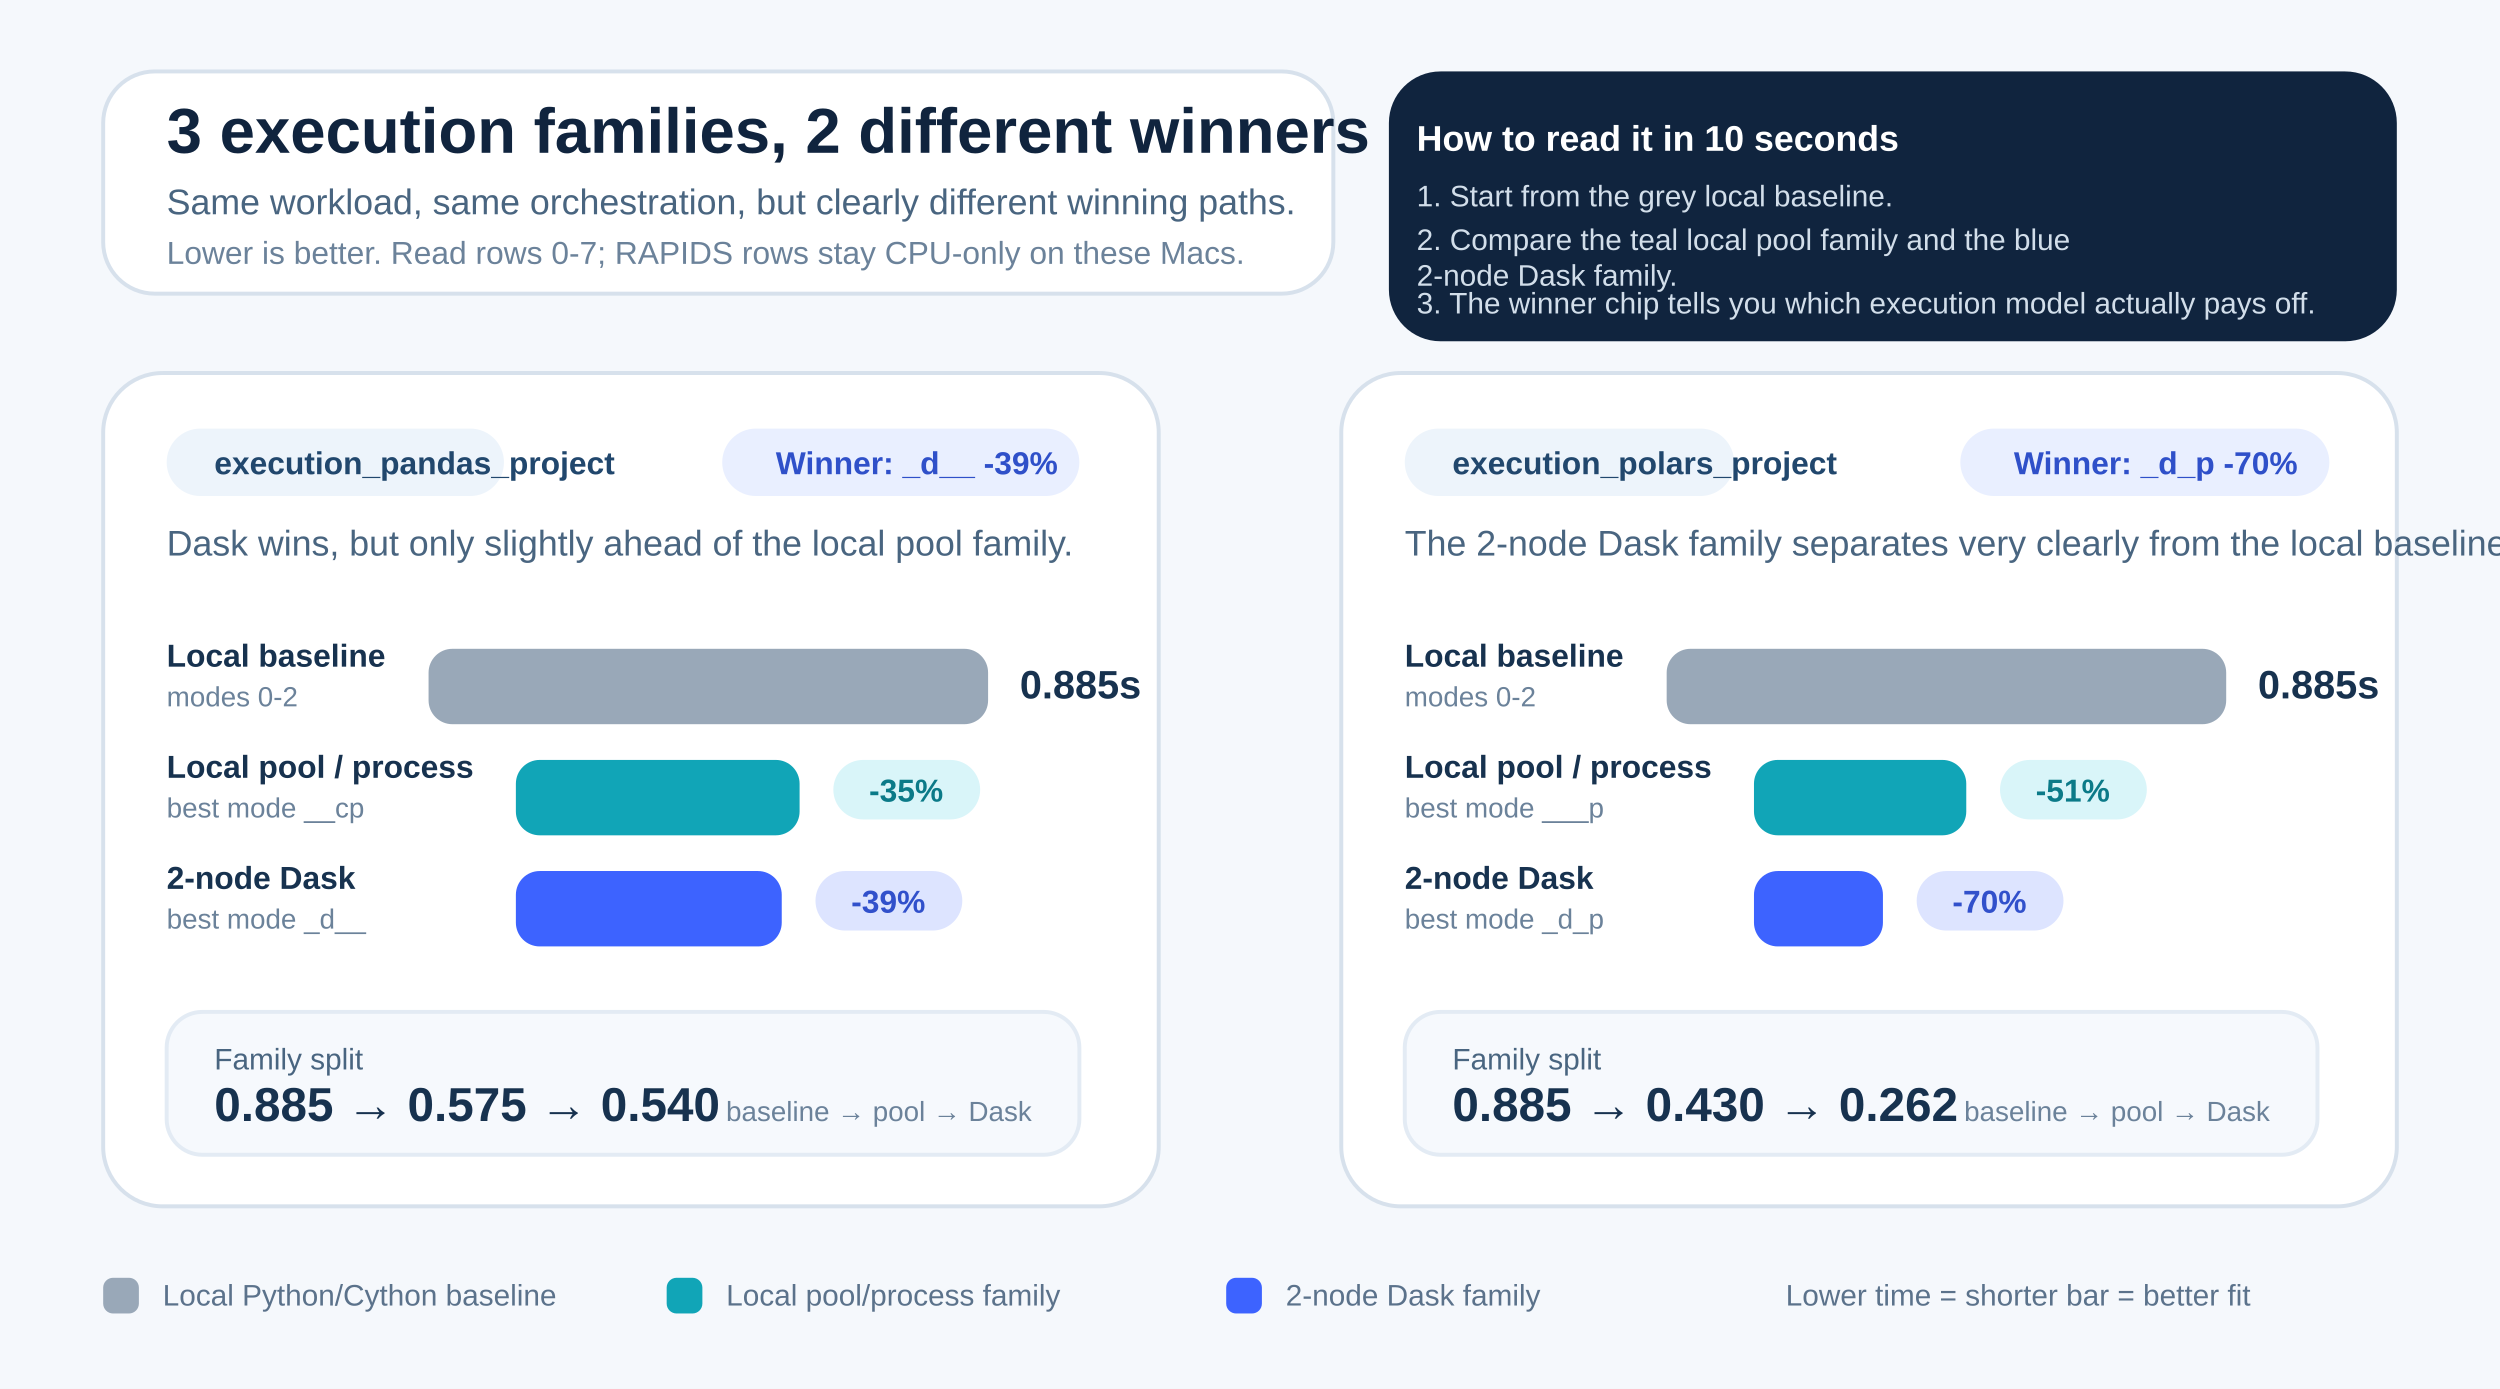
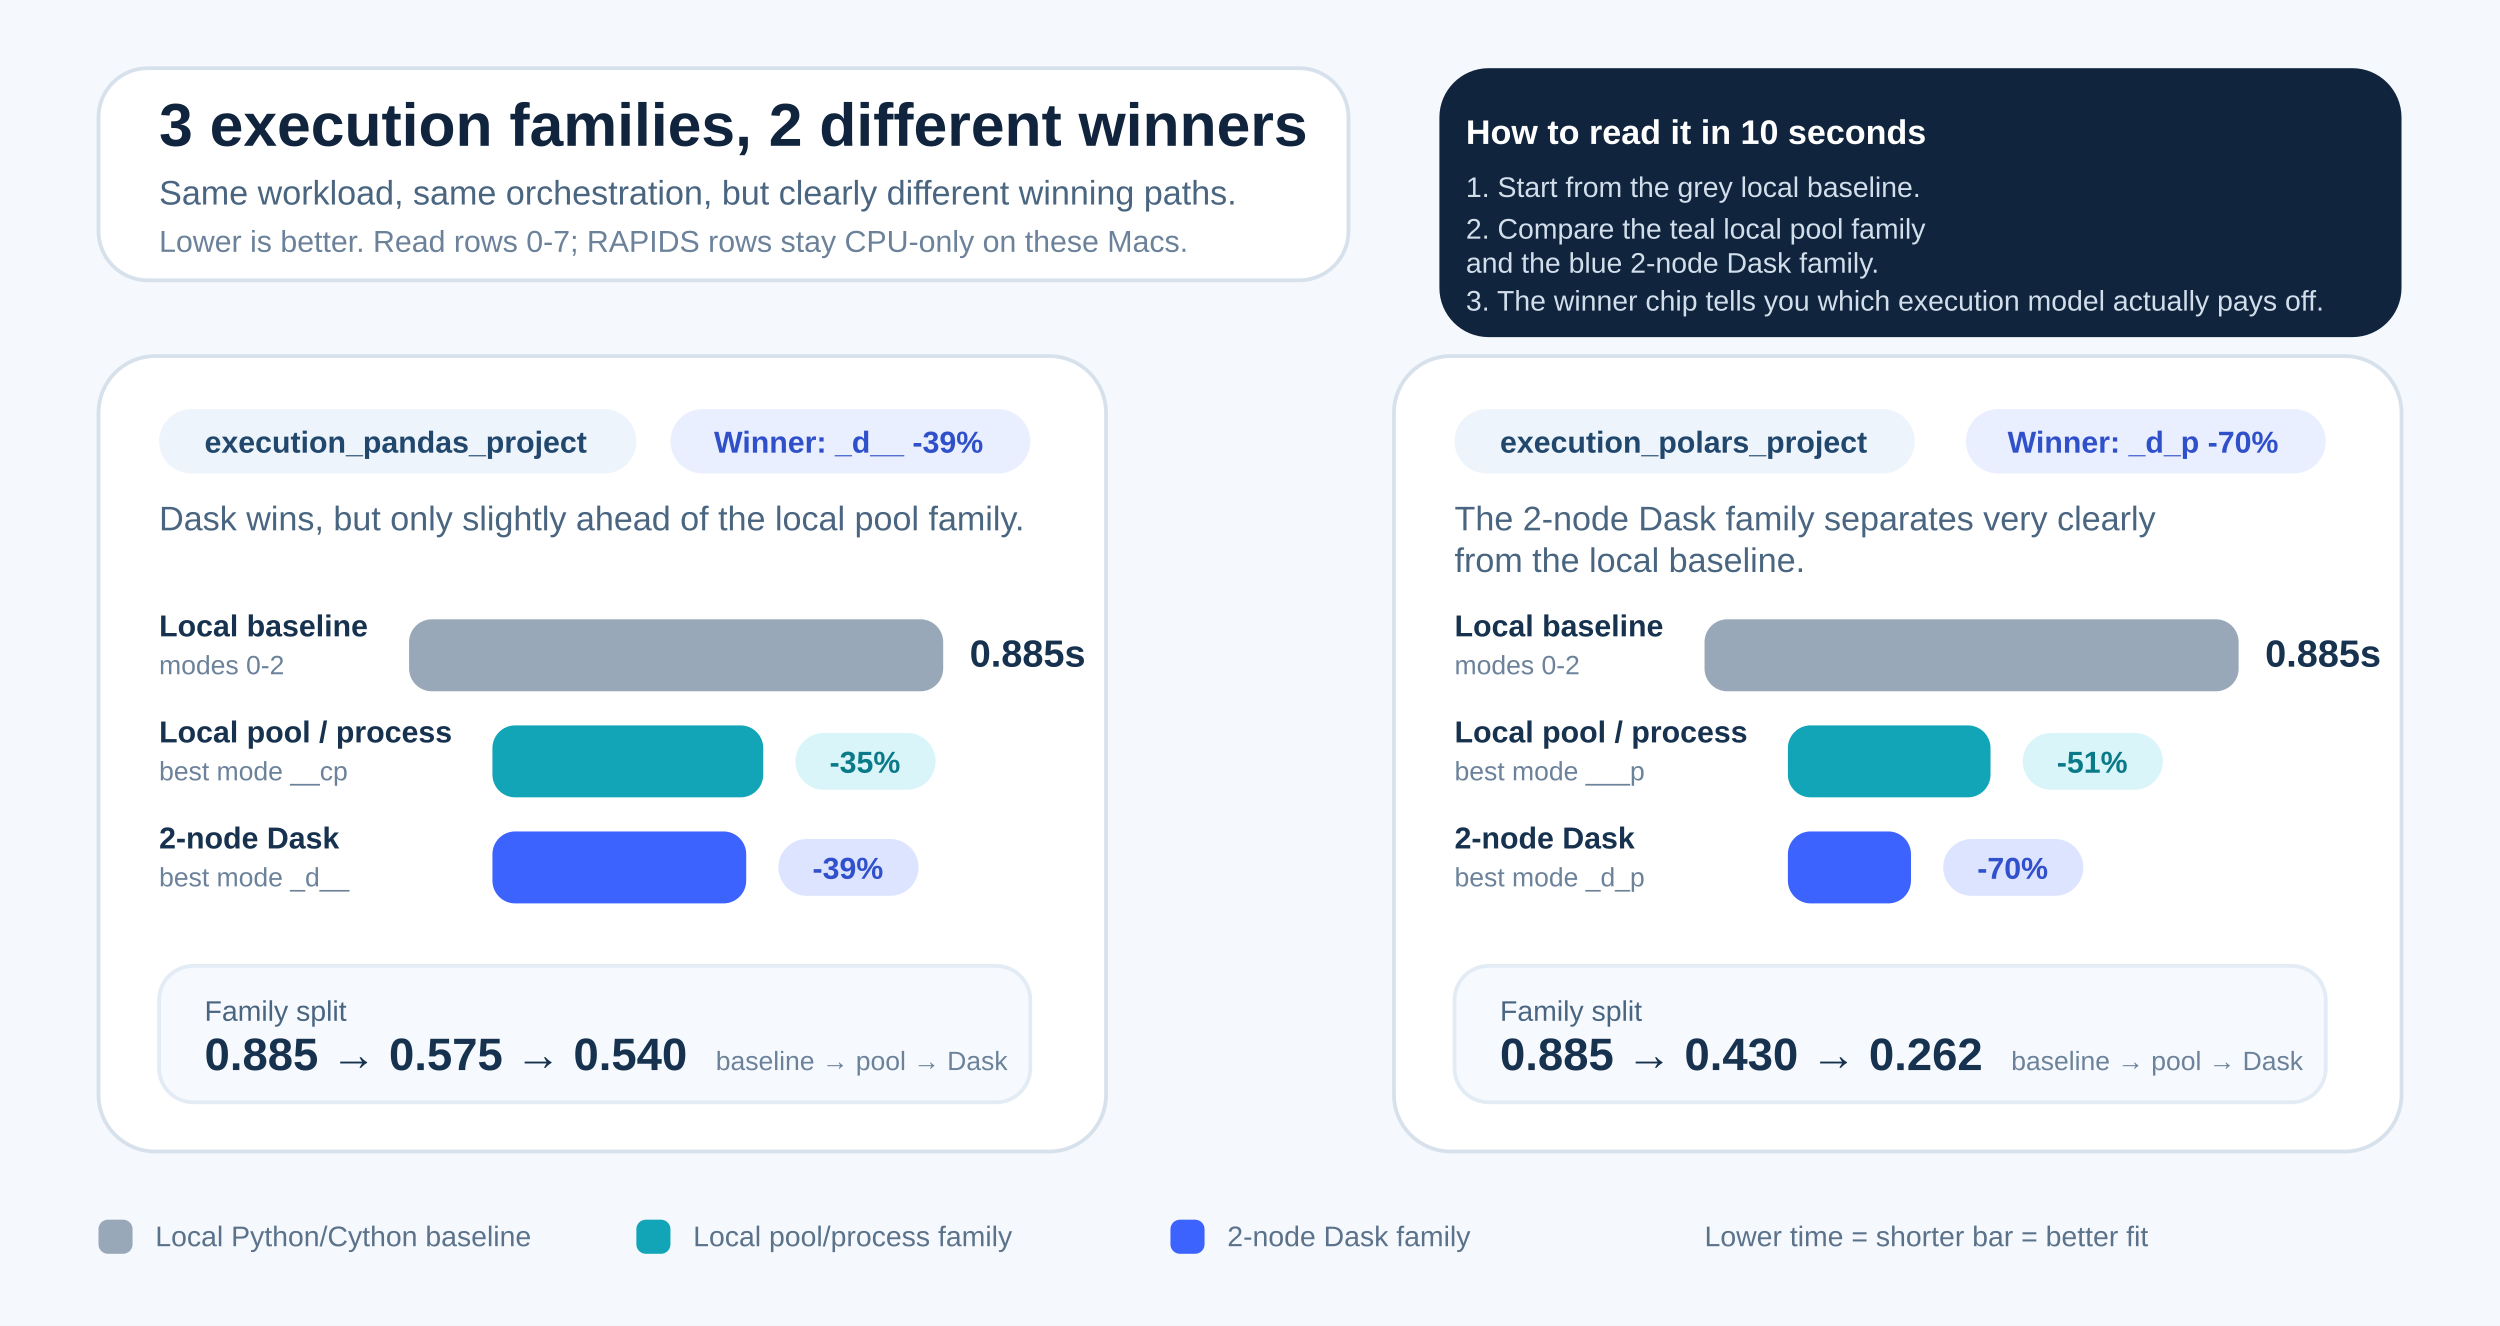
- <svg xmlns="http://www.w3.org/2000/svg" width="1260" height="700" viewBox="0 0 1260 700" role="img" aria-labelledby="title desc">
-   <rect width="1260" height="700" fill="#f5f8fc" />
-   <rect x="52" y="36" width="620" height="112" rx="26" fill="#ffffff" stroke="#d7e1ec" stroke-width="2" />
+ <svg xmlns="http://www.w3.org/2000/svg" width="1320" height="700" viewBox="0 0 1320 700" role="img" aria-labelledby="title desc">
+   <rect width="1320" height="700" fill="#f5f8fc" />
+   <rect x="52" y="36" width="660" height="112" rx="26" fill="#ffffff" stroke="#d7e1ec" stroke-width="2" />
  <text x="84" y="77" font-family="Arial, Helvetica, sans-serif" font-size="32" font-weight="700" fill="#10243e">3 execution families, 2 different winners</text>
  <text x="84" y="108" font-family="Arial, Helvetica, sans-serif" font-size="18" fill="#496580">Same workload, same orchestration, but clearly different winning paths.</text>
  <text x="84" y="133" font-family="Arial, Helvetica, sans-serif" font-size="16" fill="#6b829a">Lower is better. Read rows 0-7; RAPIDS rows stay CPU-only on these Macs.</text>
-   <rect x="700" y="36" width="508" height="136" rx="26" fill="#10243e" />
-   <text x="714" y="76" font-family="Arial, Helvetica, sans-serif" font-size="18" font-weight="700" fill="#ffffff">How to read it in 10 seconds</text>
-   <text x="714" y="104" font-family="Arial, Helvetica, sans-serif" font-size="15" fill="#d2deea">1. Start from the grey local baseline.</text>
-   <text x="714" y="126" font-family="Arial, Helvetica, sans-serif" font-size="15" fill="#d2deea">
-     <tspan x="714" dy="0">2. Compare the teal local pool family and the blue</tspan>
-     <tspan x="714" dy="18">2-node Dask family.</tspan>
+   <rect x="760" y="36" width="508" height="142" rx="26" fill="#10243e" />
+   <text x="774" y="76" font-family="Arial, Helvetica, sans-serif" font-size="18" font-weight="700" fill="#ffffff">How to read it in 10 seconds</text>
+   <text x="774" y="104" font-family="Arial, Helvetica, sans-serif" font-size="15" fill="#d2deea">1. Start from the grey local baseline.</text>
+   <text x="774" y="126" font-family="Arial, Helvetica, sans-serif" font-size="15" fill="#d2deea">
+     <tspan x="774" dy="0">2. Compare the teal local pool family</tspan>
+     <tspan x="774" dy="18">and the blue 2-node Dask family.</tspan>
  </text>
-   <text x="714" y="158" font-family="Arial, Helvetica, sans-serif" font-size="15" fill="#d2deea">3. The winner chip tells you which execution model actually pays off.</text>
+   <text x="774" y="164" font-family="Arial, Helvetica, sans-serif" font-size="15" fill="#d2deea">3. The winner chip tells you which execution model actually pays off.</text>
  <rect x="52" y="188" width="532" height="420" rx="30" fill="#ffffff" stroke="#d7e1ec" stroke-width="2" />
-   <rect x="676" y="188" width="532" height="420" rx="30" fill="#ffffff" stroke="#d7e1ec" stroke-width="2" />
-   <rect x="84" y="216" width="170" height="34" rx="17" fill="#edf4fb" />
+   <rect x="736" y="188" width="532" height="420" rx="30" fill="#ffffff" stroke="#d7e1ec" stroke-width="2" />
+   <rect x="84" y="216" width="252" height="34" rx="17" fill="#edf4fb" />
  <text x="108" y="239" font-family="Arial, Helvetica, sans-serif" font-size="16" font-weight="700" fill="#21476d">execution_pandas_project</text>
-   <rect x="364" y="216" width="180" height="34" rx="17" fill="#e9efff" />
-   <text x="391" y="239" font-family="Arial, Helvetica, sans-serif" font-size="16" font-weight="700" fill="#2f50c9">Winner: _d__  -39%</text>
+   <rect x="354" y="216" width="190" height="34" rx="17" fill="#e9efff" />
+   <text x="377" y="239" font-family="Arial, Helvetica, sans-serif" font-size="16" font-weight="700" fill="#2f50c9">Winner: _d__  -39%</text>
  <text x="84" y="280" font-family="Arial, Helvetica, sans-serif" font-size="18" fill="#496580">Dask wins, but only slightly ahead of the local pool family.</text>
  <text x="84" y="336" font-family="Arial, Helvetica, sans-serif" font-size="16" font-weight="700" fill="#17324f">Local baseline</text>
  <text x="84" y="356" font-family="Arial, Helvetica, sans-serif" font-size="14" fill="#6b829a">modes 0-2</text>
  <rect x="216" y="327" width="282" height="38" rx="12" fill="#99a8b8" />
-   <text x="514" y="352" font-family="Arial, Helvetica, sans-serif" font-size="20" font-weight="700" fill="#17324f">0.885s</text>
+   <text x="512" y="352" font-family="Arial, Helvetica, sans-serif" font-size="20" font-weight="700" fill="#17324f">0.885s</text>
  <text x="84" y="392" font-family="Arial, Helvetica, sans-serif" font-size="16" font-weight="700" fill="#17324f">Local pool / process</text>
  <text x="84" y="412" font-family="Arial, Helvetica, sans-serif" font-size="14" fill="#6b829a">best mode __cp</text>
  <rect x="260" y="383" width="143" height="38" rx="12" fill="#11a5b7" />
-   <rect x="420" y="383" width="74" height="30" rx="15" fill="#d9f5f9" />
-   <text x="438" y="404" font-family="Arial, Helvetica, sans-serif" font-size="16" font-weight="700" fill="#0b7a88">-35%</text>
+   <rect x="420" y="387" width="74" height="30" rx="15" fill="#d9f5f9" />
+   <text x="438" y="408" font-family="Arial, Helvetica, sans-serif" font-size="16" font-weight="700" fill="#0b7a88">-35%</text>
  <text x="84" y="448" font-family="Arial, Helvetica, sans-serif" font-size="16" font-weight="700" fill="#17324f">2-node Dask</text>
  <text x="84" y="468" font-family="Arial, Helvetica, sans-serif" font-size="14" fill="#6b829a">best mode _d__</text>
  <rect x="260" y="439" width="134" height="38" rx="12" fill="#3d63ff" />
-   <rect x="411" y="439" width="74" height="30" rx="15" fill="#dde4ff" />
-   <text x="429" y="460" font-family="Arial, Helvetica, sans-serif" font-size="16" font-weight="700" fill="#3150cb">-39%</text>
+   <rect x="411" y="443" width="74" height="30" rx="15" fill="#dde4ff" />
+   <text x="429" y="464" font-family="Arial, Helvetica, sans-serif" font-size="16" font-weight="700" fill="#3150cb">-39%</text>
  <rect x="84" y="510" width="460" height="72" rx="18" fill="#f6f9fd" stroke="#e3ebf4" stroke-width="2" />
  <text x="108" y="539" font-family="Arial, Helvetica, sans-serif" font-size="15" fill="#496580">Family split</text>
  <text x="108" y="565" font-family="Arial, Helvetica, sans-serif" font-size="24" font-weight="700" fill="#17324f">0.885 → 0.575 → 0.540</text>
-   <text x="520" y="565" text-anchor="end" font-family="Arial, Helvetica, sans-serif" font-size="14" fill="#6b829a">baseline → pool → Dask</text>
-   <rect x="708" y="216" width="166" height="34" rx="17" fill="#edf4fb" />
-   <text x="732" y="239" font-family="Arial, Helvetica, sans-serif" font-size="16" font-weight="700" fill="#21476d">execution_polars_project</text>
-   <rect x="988" y="216" width="186" height="34" rx="17" fill="#e9efff" />
-   <text x="1015" y="239" font-family="Arial, Helvetica, sans-serif" font-size="16" font-weight="700" fill="#2f50c9">Winner: _d_p  -70%</text>
-   <text x="708" y="280" font-family="Arial, Helvetica, sans-serif" font-size="18" fill="#496580">The 2-node Dask family separates very clearly from the local baseline.</text>
-   <text x="708" y="336" font-family="Arial, Helvetica, sans-serif" font-size="16" font-weight="700" fill="#17324f">Local baseline</text>
-   <text x="708" y="356" font-family="Arial, Helvetica, sans-serif" font-size="14" fill="#6b829a">modes 0-2</text>
-   <rect x="840" y="327" width="282" height="38" rx="12" fill="#99a8b8" />
-   <text x="1138" y="352" font-family="Arial, Helvetica, sans-serif" font-size="20" font-weight="700" fill="#17324f">0.885s</text>
-   <text x="708" y="392" font-family="Arial, Helvetica, sans-serif" font-size="16" font-weight="700" fill="#17324f">Local pool / process</text>
-   <text x="708" y="412" font-family="Arial, Helvetica, sans-serif" font-size="14" fill="#6b829a">best mode ___p</text>
-   <rect x="884" y="383" width="107" height="38" rx="12" fill="#11a5b7" />
-   <rect x="1008" y="383" width="74" height="30" rx="15" fill="#d9f5f9" />
-   <text x="1026" y="404" font-family="Arial, Helvetica, sans-serif" font-size="16" font-weight="700" fill="#0b7a88">-51%</text>
-   <text x="708" y="448" font-family="Arial, Helvetica, sans-serif" font-size="16" font-weight="700" fill="#17324f">2-node Dask</text>
-   <text x="708" y="468" font-family="Arial, Helvetica, sans-serif" font-size="14" fill="#6b829a">best mode _d_p</text>
-   <rect x="884" y="439" width="65" height="38" rx="12" fill="#3d63ff" />
-   <rect x="966" y="439" width="74" height="30" rx="15" fill="#dde4ff" />
-   <text x="984" y="460" font-family="Arial, Helvetica, sans-serif" font-size="16" font-weight="700" fill="#3150cb">-70%</text>
-   <rect x="708" y="510" width="460" height="72" rx="18" fill="#f6f9fd" stroke="#e3ebf4" stroke-width="2" />
-   <text x="732" y="539" font-family="Arial, Helvetica, sans-serif" font-size="15" fill="#496580">Family split</text>
-   <text x="732" y="565" font-family="Arial, Helvetica, sans-serif" font-size="24" font-weight="700" fill="#17324f">0.885 → 0.430 → 0.262</text>
-   <text x="1144" y="565" text-anchor="end" font-family="Arial, Helvetica, sans-serif" font-size="14" fill="#6b829a">baseline → pool → Dask</text>
+   <text x="532" y="565" text-anchor="end" font-family="Arial, Helvetica, sans-serif" font-size="14" fill="#6b829a">baseline → pool → Dask</text>
+   <rect x="768" y="216" width="243" height="34" rx="17" fill="#edf4fb" />
+   <text x="792" y="239" font-family="Arial, Helvetica, sans-serif" font-size="16" font-weight="700" fill="#21476d">execution_polars_project</text>
+   <rect x="1038" y="216" width="190" height="34" rx="17" fill="#e9efff" />
+   <text x="1060" y="239" font-family="Arial, Helvetica, sans-serif" font-size="16" font-weight="700" fill="#2f50c9">Winner: _d_p  -70%</text>
+   <text x="768" y="280" font-family="Arial, Helvetica, sans-serif" font-size="18" fill="#496580">
+     <tspan x="768" dy="0">The 2-node Dask family separates very clearly</tspan>
+     <tspan x="768" dy="22">from the local baseline.</tspan>
+   </text>
+   <text x="768" y="336" font-family="Arial, Helvetica, sans-serif" font-size="16" font-weight="700" fill="#17324f">Local baseline</text>
+   <text x="768" y="356" font-family="Arial, Helvetica, sans-serif" font-size="14" fill="#6b829a">modes 0-2</text>
+   <rect x="900" y="327" width="282" height="38" rx="12" fill="#99a8b8" />
+   <text x="1196" y="352" font-family="Arial, Helvetica, sans-serif" font-size="20" font-weight="700" fill="#17324f">0.885s</text>
+   <text x="768" y="392" font-family="Arial, Helvetica, sans-serif" font-size="16" font-weight="700" fill="#17324f">Local pool / process</text>
+   <text x="768" y="412" font-family="Arial, Helvetica, sans-serif" font-size="14" fill="#6b829a">best mode ___p</text>
+   <rect x="944" y="383" width="107" height="38" rx="12" fill="#11a5b7" />
+   <rect x="1068" y="387" width="74" height="30" rx="15" fill="#d9f5f9" />
+   <text x="1086" y="408" font-family="Arial, Helvetica, sans-serif" font-size="16" font-weight="700" fill="#0b7a88">-51%</text>
+   <text x="768" y="448" font-family="Arial, Helvetica, sans-serif" font-size="16" font-weight="700" fill="#17324f">2-node Dask</text>
+   <text x="768" y="468" font-family="Arial, Helvetica, sans-serif" font-size="14" fill="#6b829a">best mode _d_p</text>
+   <rect x="944" y="439" width="65" height="38" rx="12" fill="#3d63ff" />
+   <rect x="1026" y="443" width="74" height="30" rx="15" fill="#dde4ff" />
+   <text x="1044" y="464" font-family="Arial, Helvetica, sans-serif" font-size="16" font-weight="700" fill="#3150cb">-70%</text>
+   <rect x="768" y="510" width="460" height="72" rx="18" fill="#f6f9fd" stroke="#e3ebf4" stroke-width="2" />
+   <text x="792" y="539" font-family="Arial, Helvetica, sans-serif" font-size="15" fill="#496580">Family split</text>
+   <text x="792" y="565" font-family="Arial, Helvetica, sans-serif" font-size="24" font-weight="700" fill="#17324f">0.885 → 0.430 → 0.262</text>
+   <text x="1216" y="565" text-anchor="end" font-family="Arial, Helvetica, sans-serif" font-size="14" fill="#6b829a">baseline → pool → Dask</text>
  <rect x="52" y="644" width="18" height="18" rx="5" fill="#99a8b8" />
  <text x="82" y="658" font-family="Arial, Helvetica, sans-serif" font-size="15" fill="#5b728b">Local Python/Cython baseline</text>
  <rect x="336" y="644" width="18" height="18" rx="5" fill="#11a5b7" />
  <text x="366" y="658" font-family="Arial, Helvetica, sans-serif" font-size="15" fill="#5b728b">Local pool/process family</text>
  <rect x="618" y="644" width="18" height="18" rx="5" fill="#3d63ff" />
  <text x="648" y="658" font-family="Arial, Helvetica, sans-serif" font-size="15" fill="#5b728b">2-node Dask family</text>
  <text x="900" y="658" font-family="Arial, Helvetica, sans-serif" font-size="15" fill="#5b728b">Lower time = shorter bar = better fit</text>
</svg>
